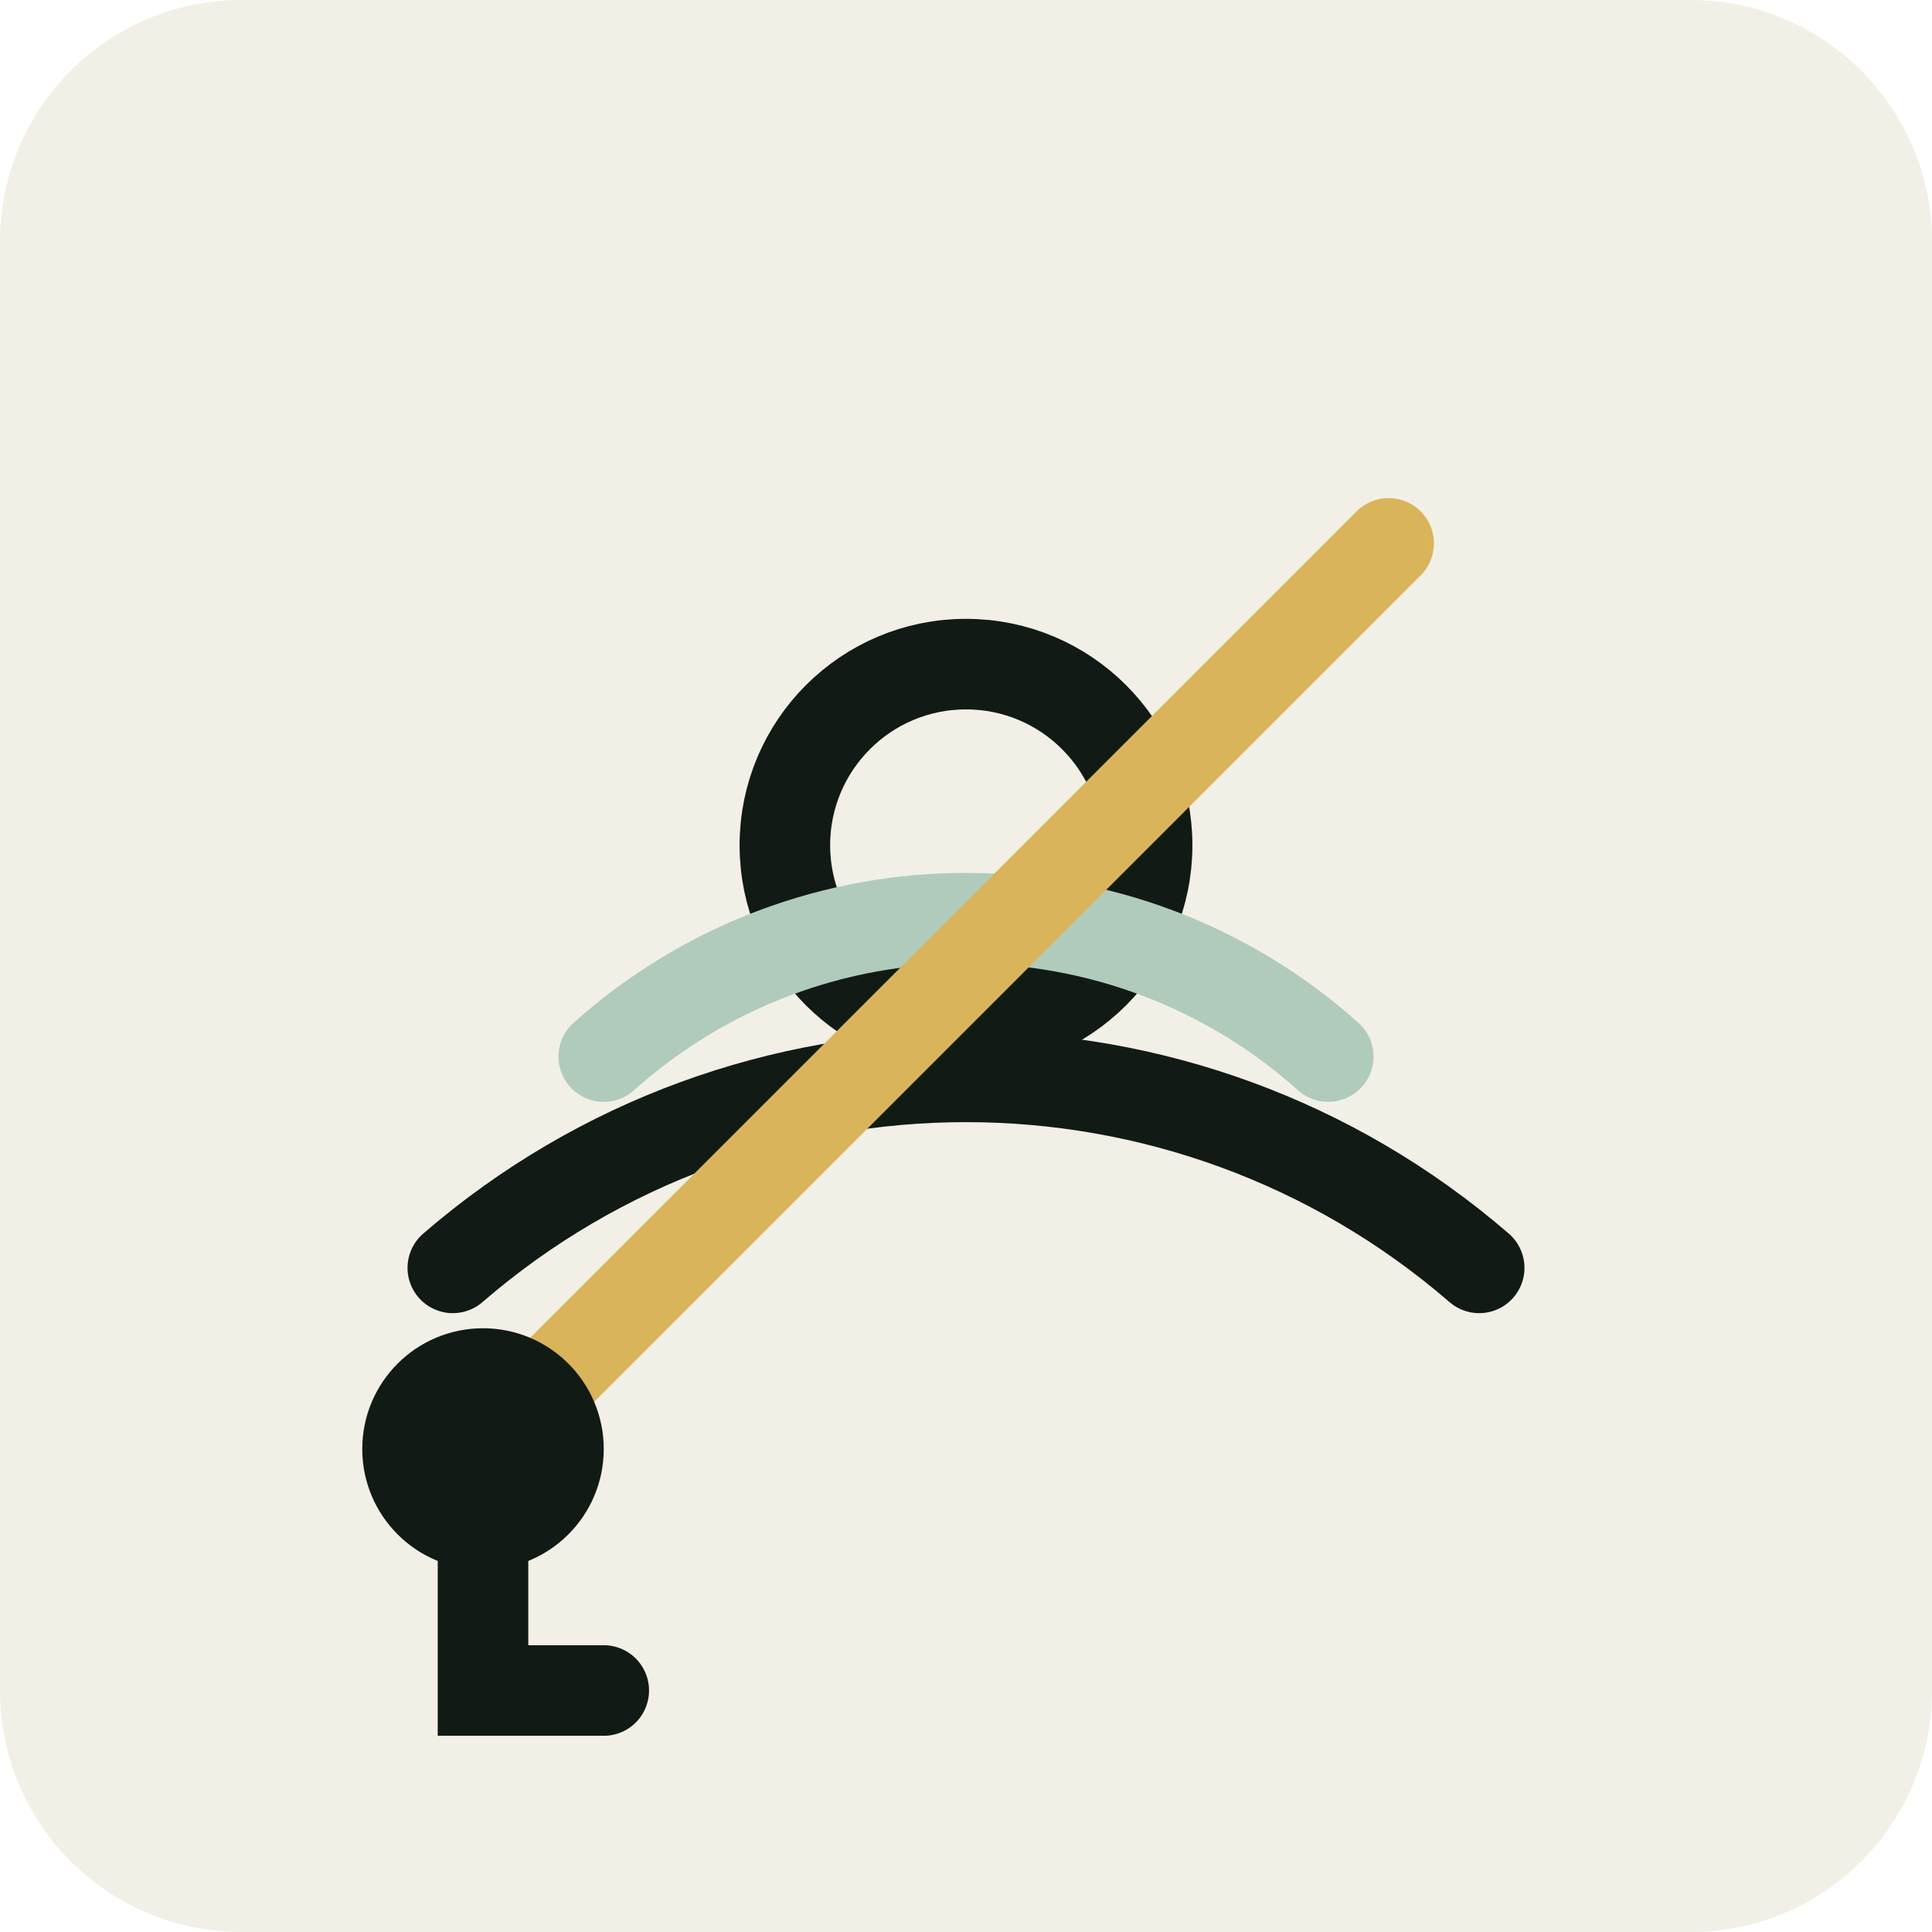
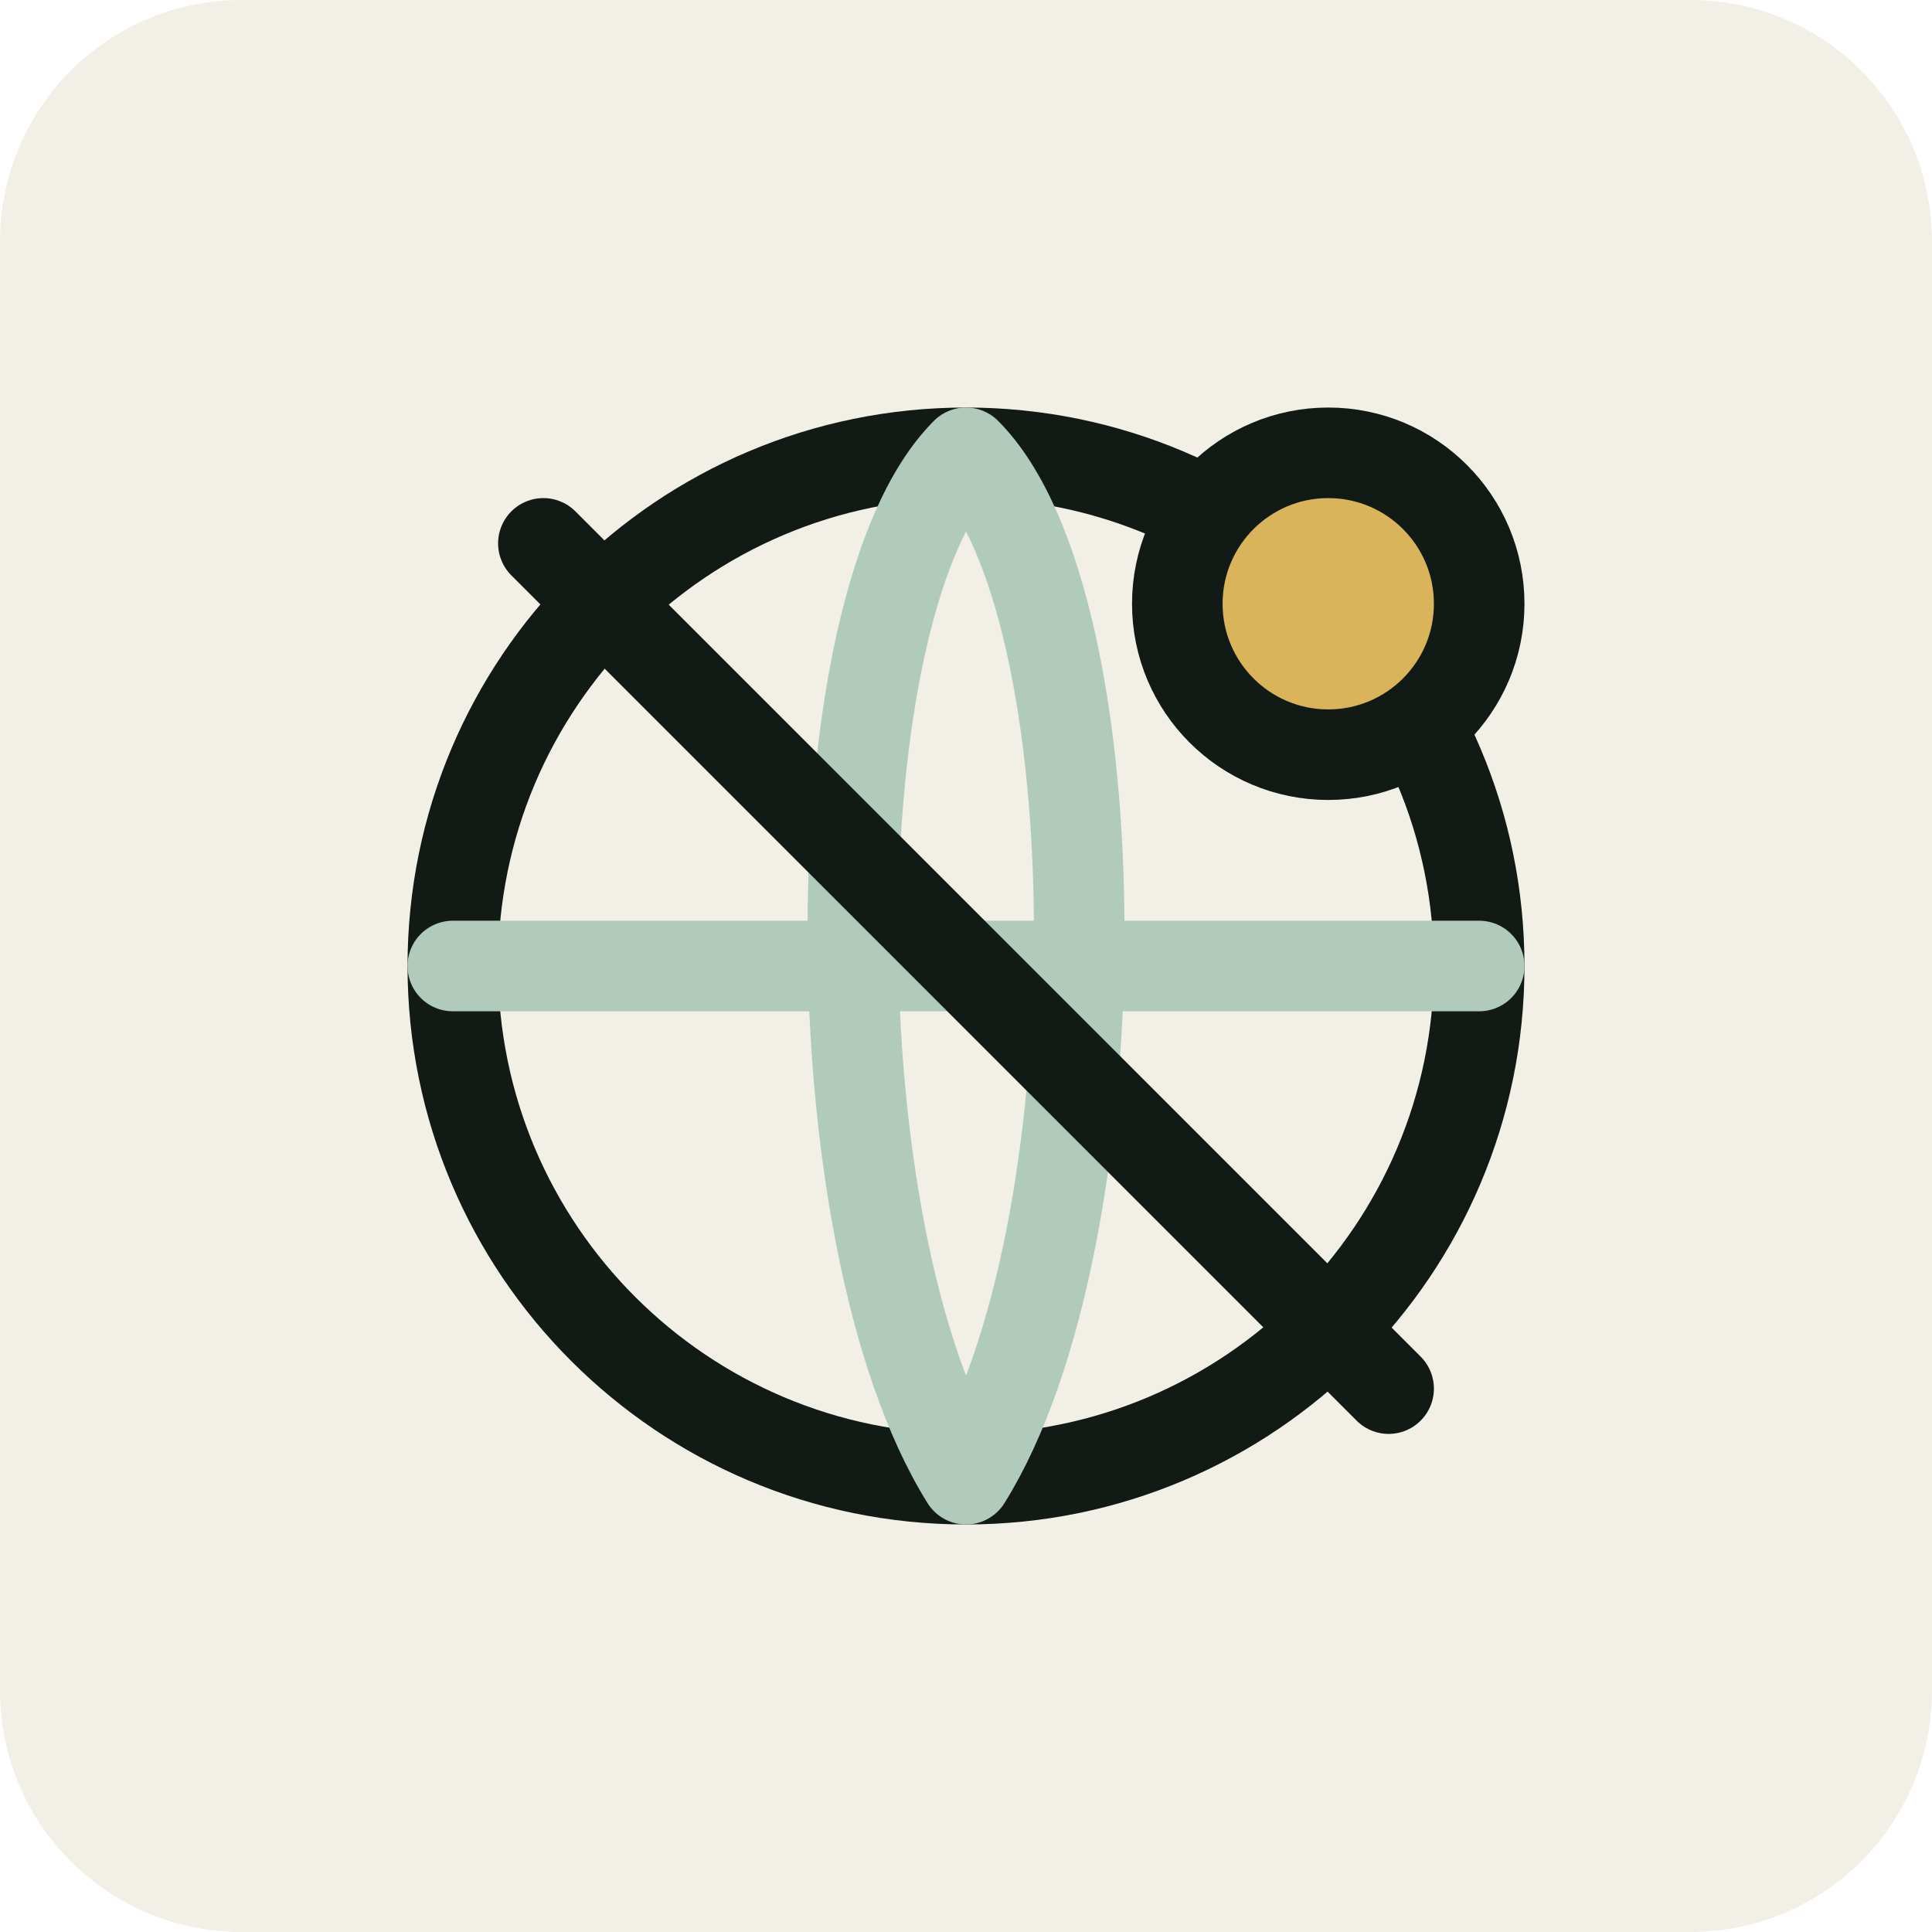
<svg xmlns="http://www.w3.org/2000/svg" viewBox="0 0 32 32" width="32" height="32">
  <rect width="32" height="32" rx="4" fill="#F2EFE6" />
-   <circle cx="16" cy="14" r="3" fill="none" stroke="#121A16" stroke-width="1.5" />
-   <path d="M10 17.5a9 9 0 0 1 12 0" fill="none" stroke="#B0CBBC" stroke-width="1.5" stroke-linecap="round" />
-   <path d="M7.5 21a13 13 0 0 1 17 0" fill="none" stroke="#121A16" stroke-width="1.5" stroke-linecap="round" />
-   <line x1="9" y1="23" x2="23" y2="9" stroke="#D9B45A" stroke-width="1.5" stroke-linecap="round" />
-   <circle cx="8" cy="24" r="1.25" fill="none" stroke="#121A16" stroke-width="1.5" />
-   <path d="M8 24v4h2" fill="none" stroke="#121A16" stroke-width="1.5" stroke-linecap="round" />
+   <circle cx="16" cy="16" r="8.5" fill="none" stroke="#121A16" stroke-width="1.5" />
+   <path d="M7.5 16h17" stroke="#B0CBBC" stroke-width="1.5" stroke-linecap="round" />
+   <path d="M16 7.5c-2.5 2.5-2.5 13 0 17M16 7.5c2.5 2.5 2.5 13 0 17" fill="none" stroke="#B0CBBC" stroke-width="1.5" stroke-linecap="round" />
+   <path d="M9 9l14 14" stroke="#121A16" stroke-width="1.5" stroke-linecap="round" />
+   <circle cx="22" cy="10" r="2.5" fill="#D9B45A" stroke="#121A16" stroke-width="1.5" />
</svg>
